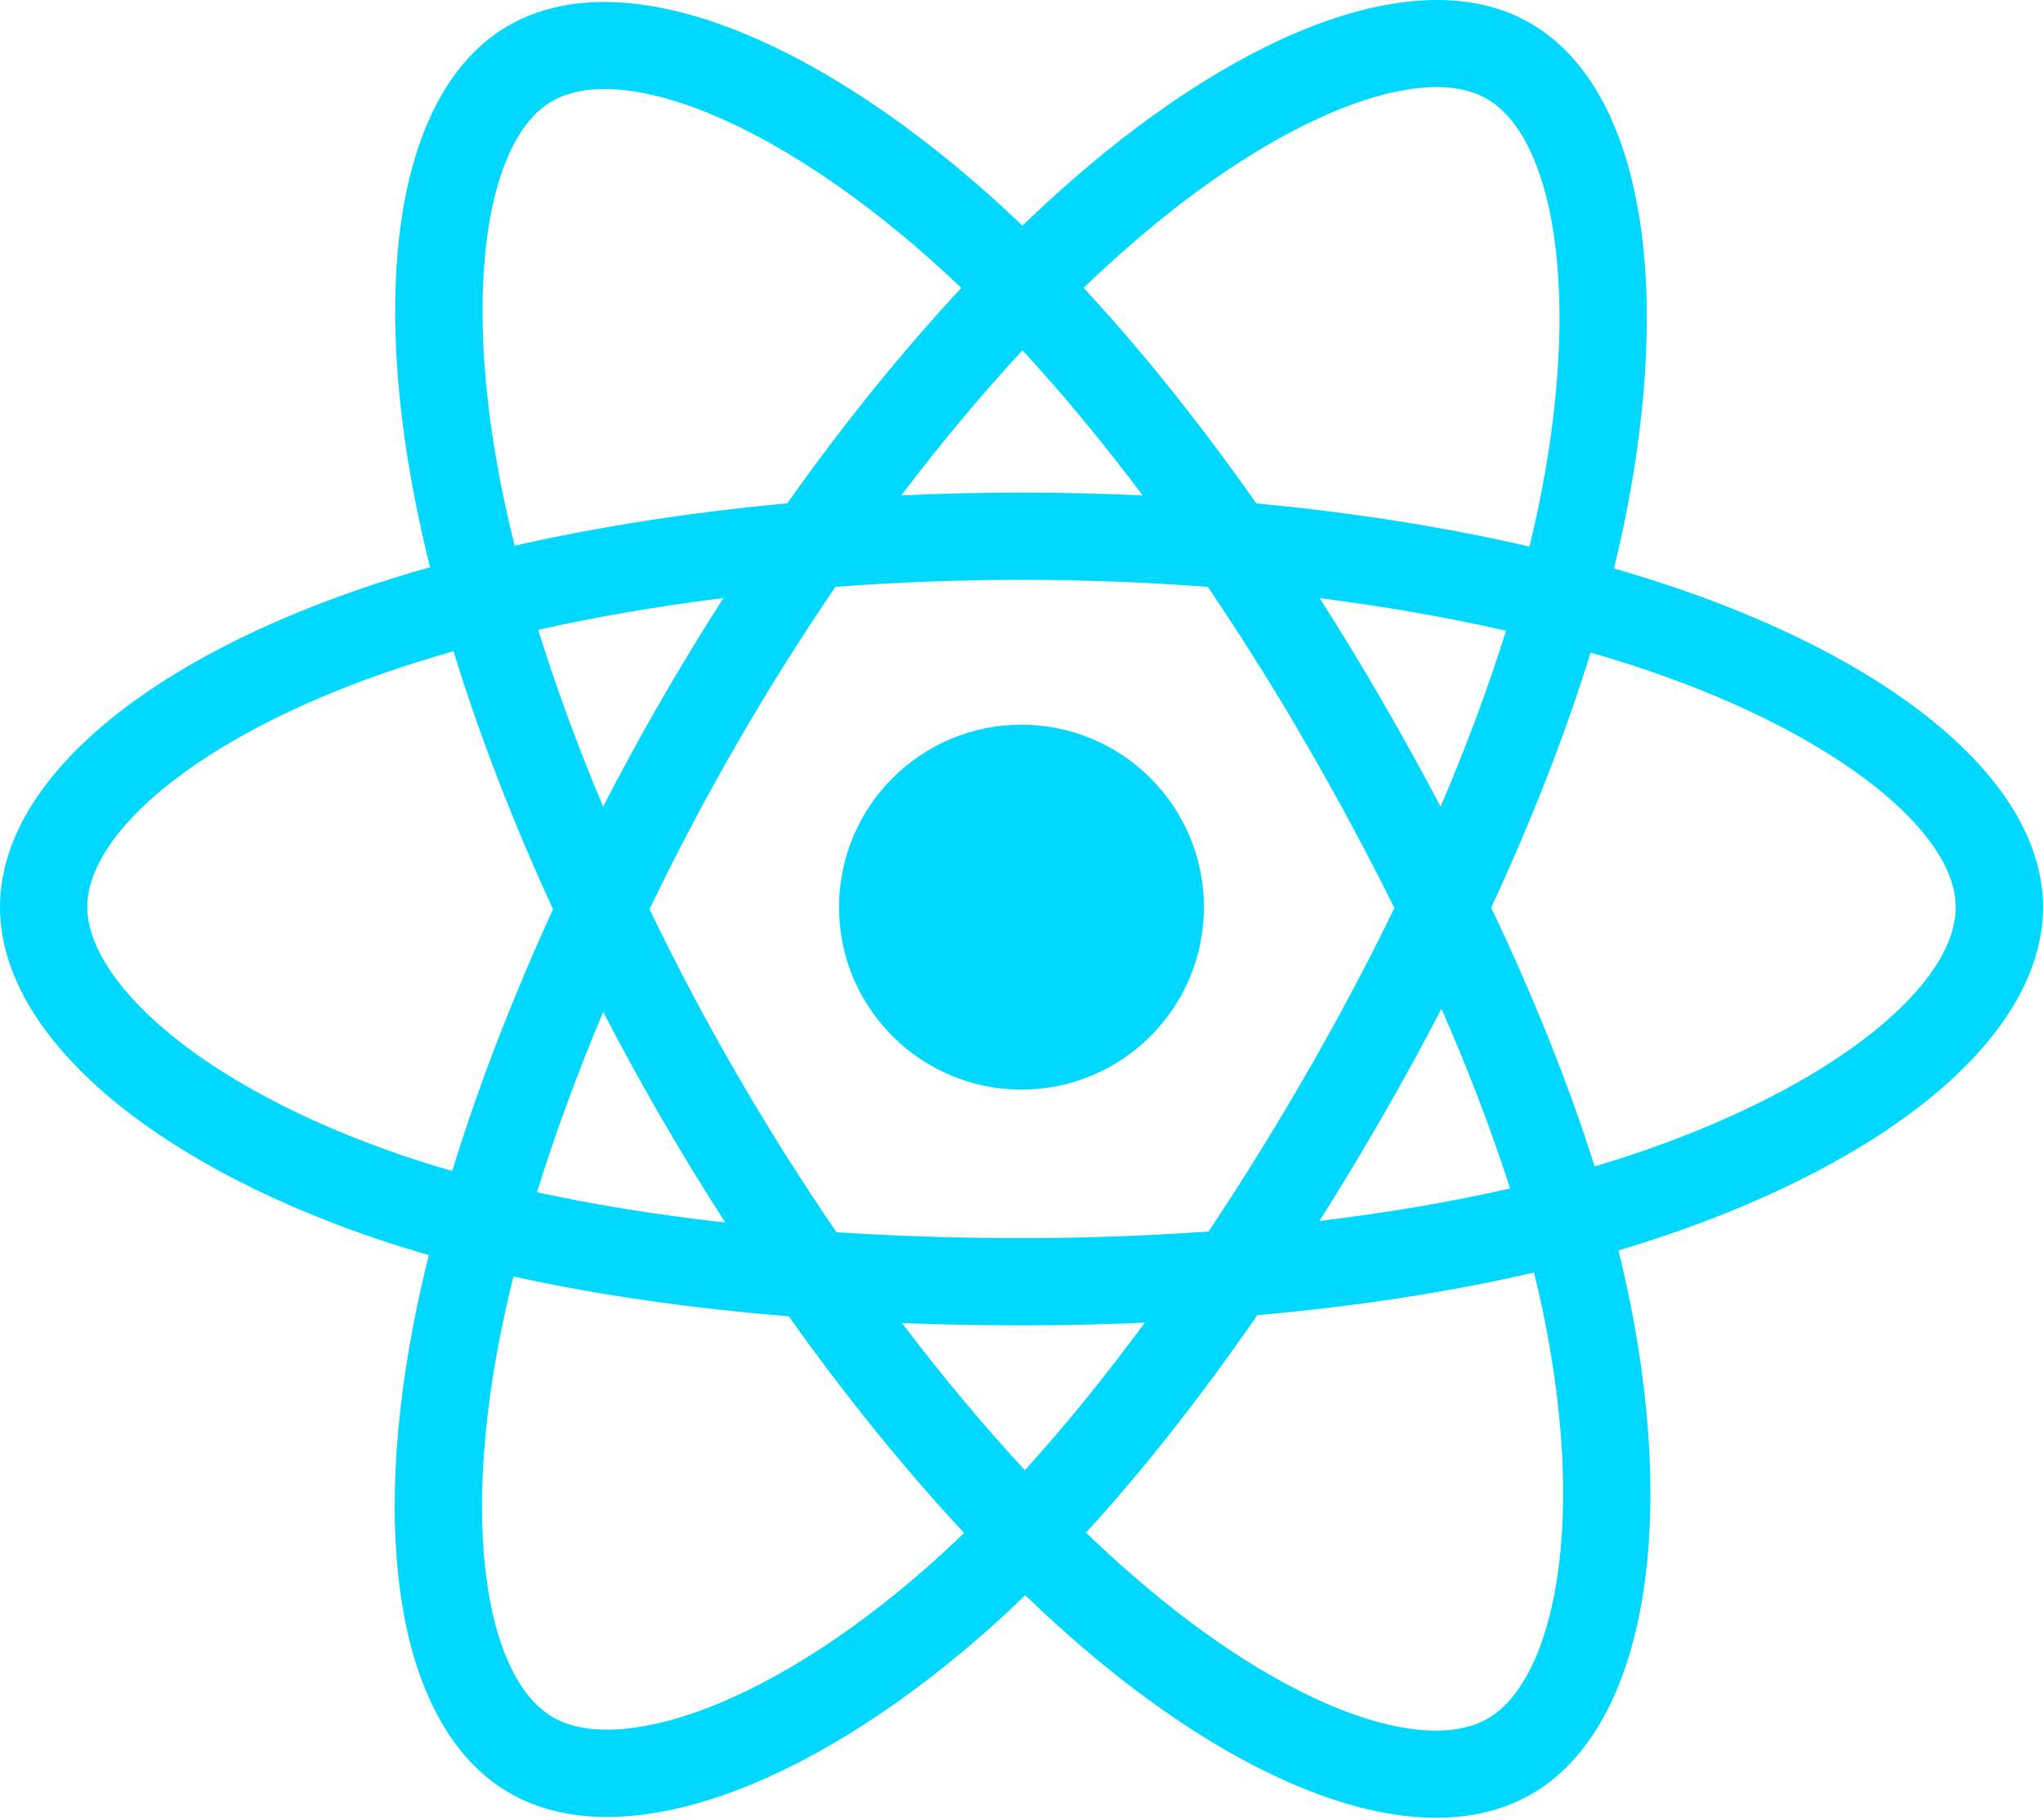
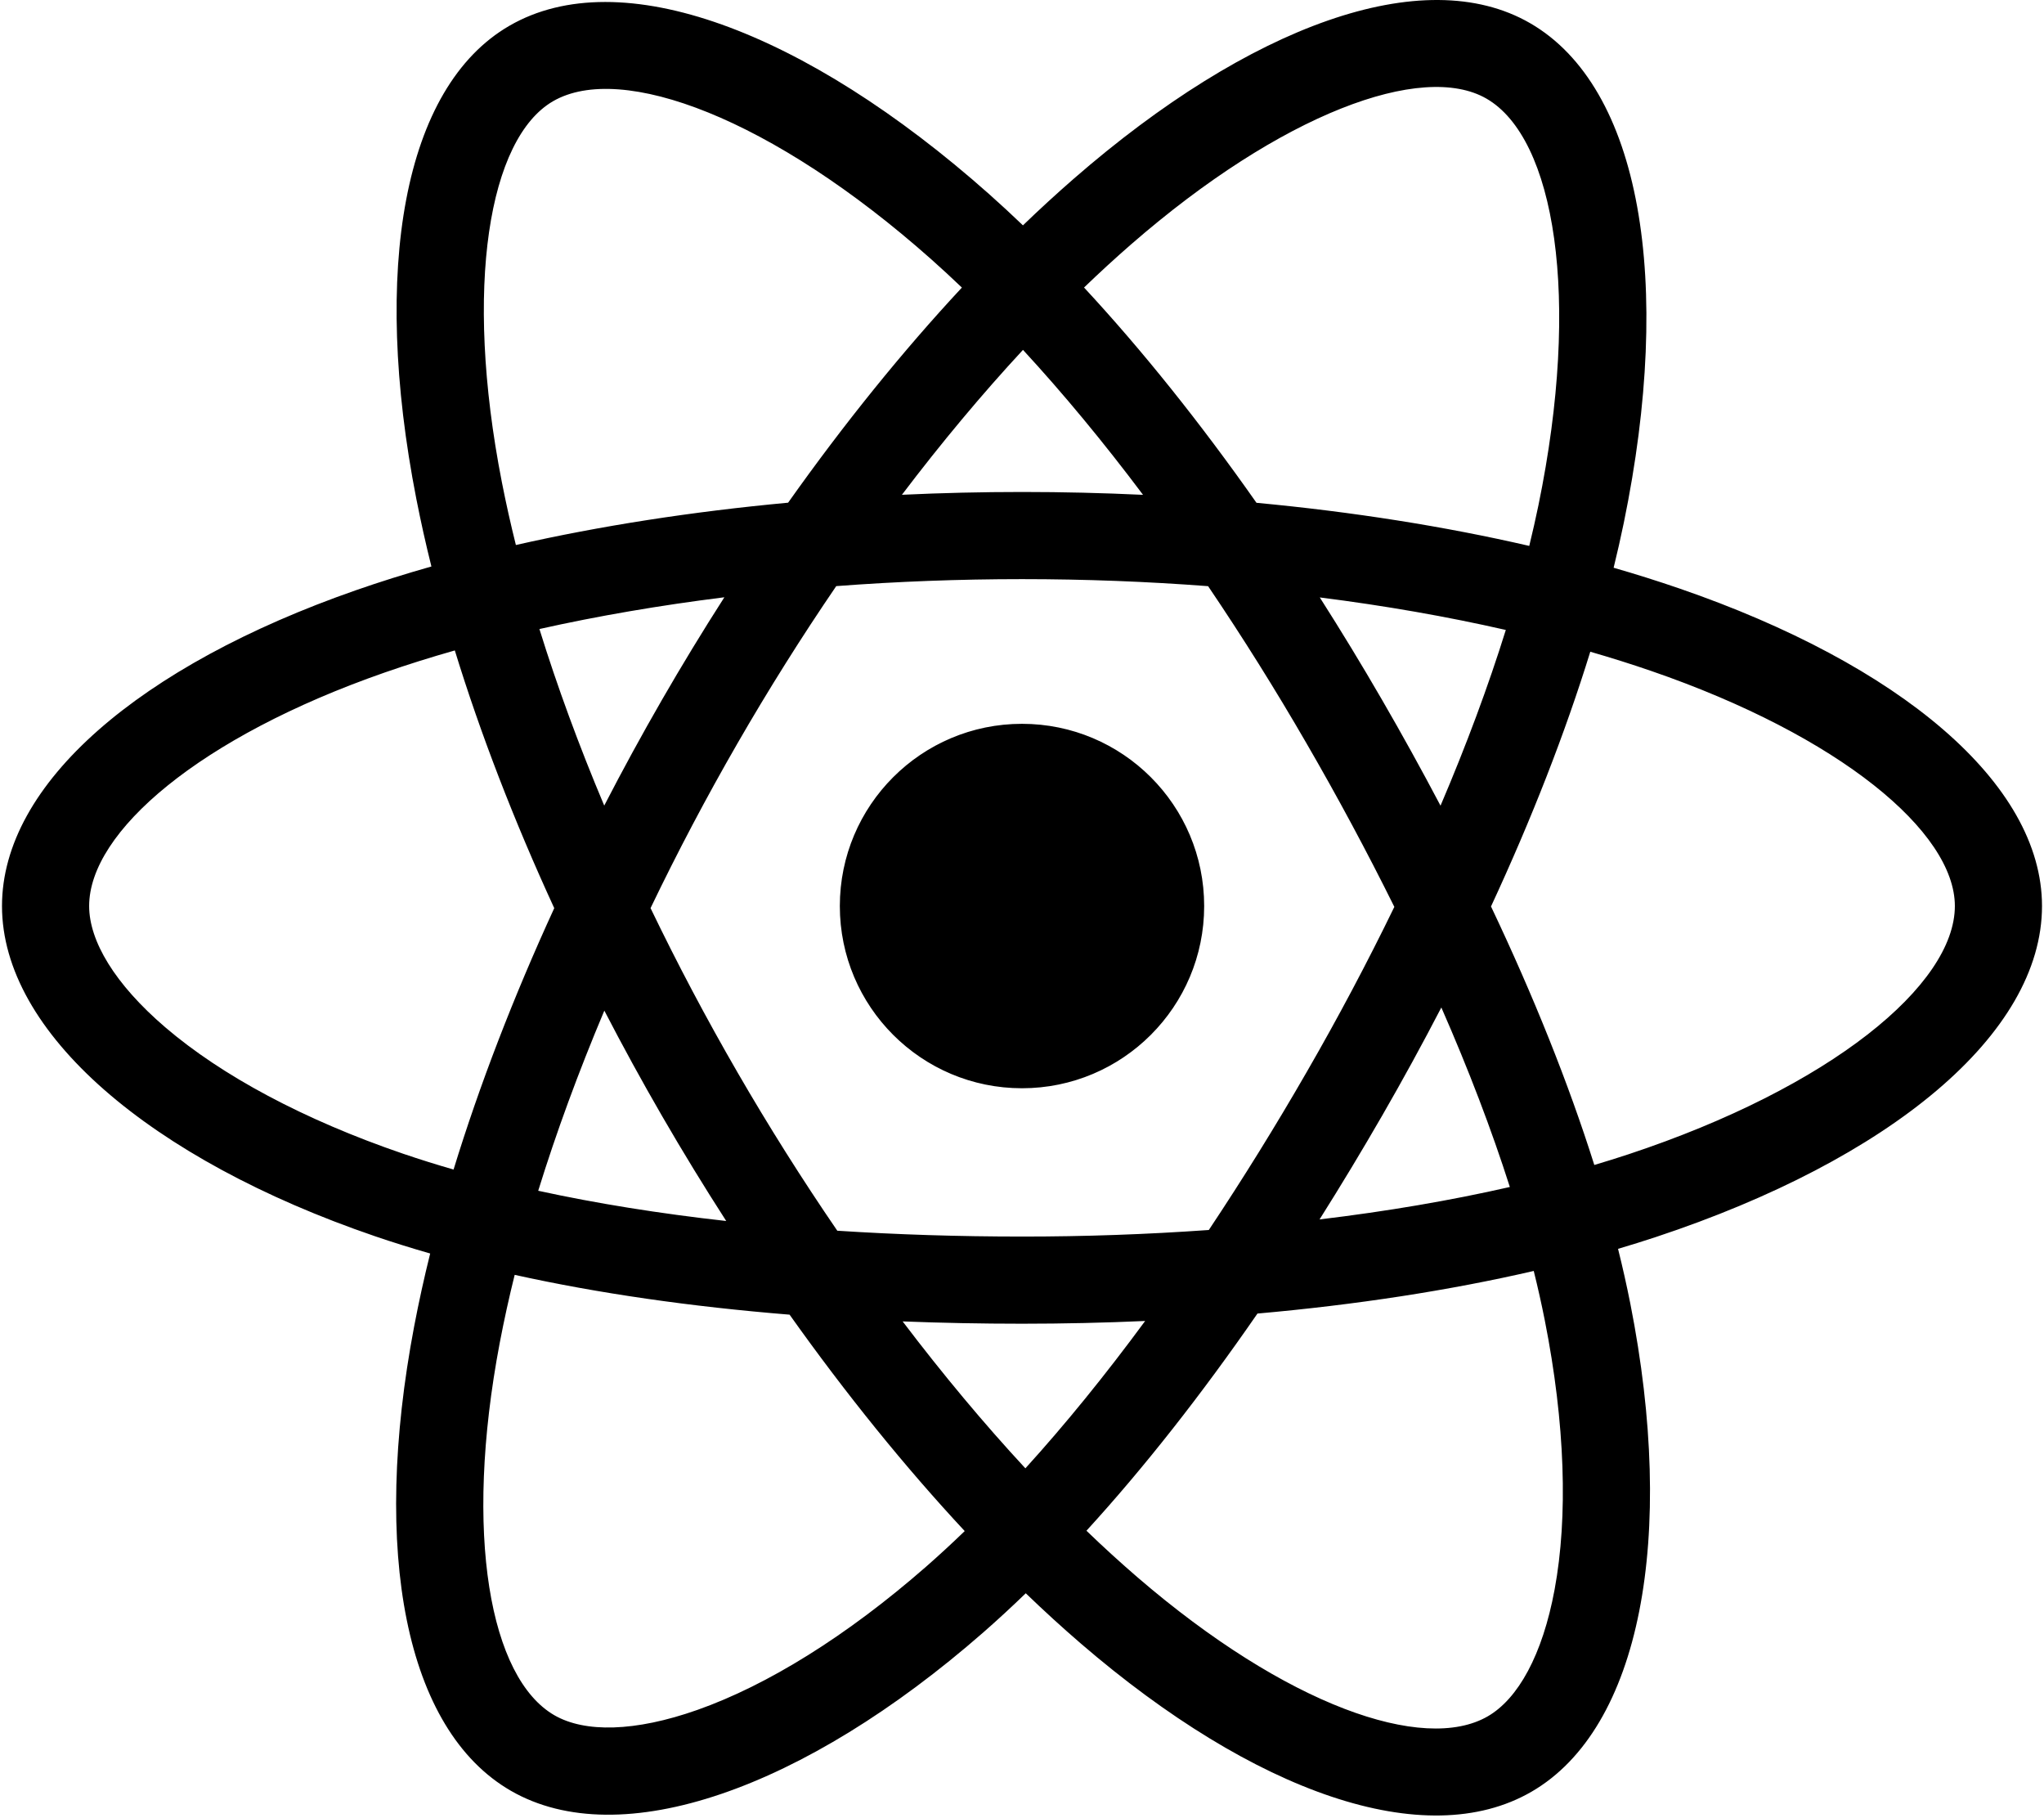
- <svg xmlns="http://www.w3.org/2000/svg" aria-hidden="true" role="img" class="iconify iconify--logos" width="35.93" height="32" preserveAspectRatio="xMidYMid meet" viewBox="0 0 256 228">
-   <path fill="#00D8FF" d="M210.483 73.824a171.49 171.49 0 0 0-8.24-2.597c.465-1.9.893-3.777 1.273-5.621c6.238-30.281 2.16-54.676-11.769-62.708c-13.355-7.7-35.196.329-57.254 19.526a171.23 171.23 0 0 0-6.375 5.848a155.866 155.866 0 0 0-4.241-3.917C100.759 3.829 77.587-4.822 63.673 3.233C50.33 10.957 46.379 33.89 51.995 62.588a170.974 170.974 0 0 0 1.892 8.48c-3.28.932-6.445 1.924-9.474 2.98C17.309 83.498 0 98.307 0 113.668c0 15.865 18.582 31.778 46.812 41.427a145.52 145.52 0 0 0 6.921 2.165a167.467 167.467 0 0 0-2.01 9.138c-5.354 28.2-1.173 50.591 12.134 58.266c13.744 7.926 36.812-.22 59.273-19.855a145.567 145.567 0 0 0 5.342-4.923a168.064 168.064 0 0 0 6.92 6.314c21.758 18.722 43.246 26.282 56.54 18.586c13.731-7.949 18.194-32.003 12.4-61.268a145.016 145.016 0 0 0-1.535-6.842c1.62-.48 3.21-.974 4.76-1.488c29.348-9.723 48.443-25.443 48.443-41.52c0-15.417-17.868-30.326-45.517-39.844Zm-6.365 70.984c-1.4.463-2.836.91-4.3 1.345c-3.24-10.257-7.612-21.163-12.963-32.432c5.106-11 9.31-21.767 12.459-31.957c2.619.758 5.16 1.557 7.61 2.4c23.69 8.156 38.14 20.213 38.14 29.504c0 9.896-15.606 22.743-40.946 31.14Zm-10.514 20.834c2.562 12.94 2.927 24.64 1.23 33.787c-1.524 8.219-4.59 13.698-8.382 15.893c-8.067 4.67-25.32-1.4-43.927-17.412a156.726 156.726 0 0 1-6.437-5.87c7.214-7.889 14.423-17.06 21.459-27.246c12.376-1.098 24.068-2.894 34.671-5.345a134.17 134.17 0 0 1 1.386 6.193ZM87.276 214.515c-7.882 2.783-14.16 2.863-17.955.675c-8.075-4.657-11.432-22.636-6.853-46.752a156.923 156.923 0 0 1 1.869-8.499c10.486 2.32 22.093 3.988 34.498 4.994c7.084 9.967 14.501 19.128 21.976 27.15a134.668 134.668 0 0 1-4.877 4.492c-9.933 8.682-19.886 14.842-28.658 17.94ZM50.35 144.747c-12.483-4.267-22.792-9.812-29.858-15.863c-6.35-5.437-9.555-10.836-9.555-15.216c0-9.322 13.897-21.212 37.076-29.293c2.813-.98 5.757-1.905 8.812-2.773c3.204 10.42 7.406 21.315 12.477 32.332c-5.137 11.18-9.399 22.249-12.634 32.792a134.718 134.718 0 0 1-6.318-1.979Zm12.378-84.26c-4.811-24.587-1.616-43.134 6.425-47.789c8.564-4.958 27.502 2.111 47.463 19.835a144.318 144.318 0 0 1 3.841 3.545c-7.438 7.987-14.787 17.08-21.808 26.988c-12.04 1.116-23.565 2.908-34.161 5.309a160.342 160.342 0 0 1-1.76-7.887Zm110.427 27.268a347.8 347.8 0 0 0-7.785-12.803c8.168 1.033 15.994 2.404 23.343 4.08c-2.206 7.072-4.956 14.465-8.193 22.045a381.151 381.151 0 0 0-7.365-13.322Zm-45.032-43.861c5.044 5.465 10.096 11.566 15.065 18.186a322.04 322.04 0 0 0-30.257-.006c4.974-6.559 10.069-12.652 15.192-18.18ZM82.802 87.83a323.167 323.167 0 0 0-7.227 13.238c-3.184-7.553-5.909-14.98-8.134-22.152c7.304-1.634 15.093-2.97 23.209-3.984a321.524 321.524 0 0 0-7.848 12.897Zm8.081 65.352c-8.385-.936-16.291-2.203-23.593-3.793c2.26-7.3 5.045-14.885 8.298-22.6a321.187 321.187 0 0 0 7.257 13.246c2.594 4.48 5.28 8.868 8.038 13.147Zm37.542 31.03c-5.184-5.592-10.354-11.779-15.403-18.433c4.902.192 9.899.29 14.978.29c5.218 0 10.376-.117 15.453-.343c-4.985 6.774-10.018 12.97-15.028 18.486Zm52.198-57.817c3.422 7.8 6.306 15.345 8.596 22.52c-7.422 1.694-15.436 3.058-23.88 4.071a382.417 382.417 0 0 0 7.859-13.026a347.403 347.403 0 0 0 7.425-13.565Zm-16.898 8.101a358.557 358.557 0 0 1-12.281 19.815a329.4 329.4 0 0 1-23.444.823c-7.967 0-15.716-.248-23.178-.732a310.202 310.202 0 0 1-12.513-19.846h.001a307.41 307.41 0 0 1-10.923-20.627a310.278 310.278 0 0 1 10.89-20.637l-.001.001a307.318 307.318 0 0 1 12.413-19.761c7.613-.576 15.42-.876 23.31-.876H128c7.926 0 15.743.303 23.354.883a329.357 329.357 0 0 1 12.335 19.695a358.489 358.489 0 0 1 11.036 20.54a329.472 329.472 0 0 1-11 20.722Zm22.56-122.124c8.572 4.944 11.906 24.881 6.52 51.026c-.344 1.668-.73 3.367-1.15 5.09c-10.622-2.452-22.155-4.275-34.23-5.408c-7.034-10.017-14.323-19.124-21.64-27.008a160.789 160.789 0 0 1 5.888-5.4c18.9-16.447 36.564-22.941 44.612-18.3ZM128 90.808c12.625 0 22.86 10.235 22.86 22.86s-10.235 22.86-22.86 22.86s-22.86-10.235-22.86-22.86s10.235-22.86 22.86-22.86Z" />
+ <svg xmlns="http://www.w3.org/2000/svg" aria-hidden="false" role="img" viewBox="0 0 256 228" width="36" height="32" preserveAspectRatio="xMidYMid meet">
+   <path fill="currentColor" d="M210.483 73.824a171.49 171.49 0 0 0-8.24-2.597c.465-1.9.893-3.777 1.273-5.621c6.238-30.281 2.16-54.676-11.769-62.708c-13.355-7.7-35.196.329-57.254 19.526a171.23 171.23 0 0 0-6.375 5.848a155.866 155.866 0 0 0-4.241-3.917C100.759 3.829 77.587-4.822 63.673 3.233C50.33 10.957 46.379 33.89 51.995 62.588a170.974 170.974 0 0 0 1.892 8.48c-3.28.932-6.445 1.924-9.474 2.98C17.309 83.498 0 98.307 0 113.668c0 15.865 18.582 31.778 46.812 41.427a145.52 145.52 0 0 0 6.921 2.165a167.467 167.467 0 0 0-2.01 9.138c-5.354 28.2-1.173 50.591 12.134 58.266c13.744 7.926 36.812-.22 59.273-19.855a145.567 145.567 0 0 0 5.342-4.923a168.064 168.064 0 0 0 6.92 6.314c21.758 18.722 43.246 26.282 56.54 18.586c13.731-7.949 18.194-32.003 12.4-61.268a145.016 145.016 0 0 0-1.535-6.842c1.62-.48 3.21-.974 4.76-1.488c29.348-9.723 48.443-25.443 48.443-41.52c0-15.417-17.868-30.326-45.517-39.844Zm-6.365 70.984c-1.4.463-2.836.91-4.3 1.345c-3.24-10.257-7.612-21.163-12.963-32.432c5.106-11 9.31-21.767 12.459-31.957c2.619.758 5.16 1.557 7.61 2.4c23.69 8.156 38.14 20.213 38.14 29.504c0 9.896-15.606 22.743-40.946 31.14Zm-10.514 20.834c2.562 12.94 2.927 24.64 1.23 33.787c-1.524 8.219-4.59 13.698-8.382 15.893c-8.067 4.67-25.32-1.4-43.927-17.412a156.726 156.726 0 0 1-6.437-5.87c7.214-7.889 14.423-17.06 21.459-27.246c12.376-1.098 24.068-2.894 34.671-5.345a134.17 134.17 0 0 1 1.386 6.193ZM87.276 214.515c-7.882 2.783-14.16 2.863-17.955.675c-8.075-4.657-11.432-22.636-6.853-46.752a156.923 156.923 0 0 1 1.869-8.499c10.486 2.32 22.093 3.988 34.498 4.994c7.084 9.967 14.501 19.128 21.976 27.15a134.668 134.668 0 0 1-4.877 4.492c-9.933 8.682-19.886 14.842-28.658 17.94ZM50.35 144.747c-12.483-4.267-22.792-9.812-29.858-15.863c-6.35-5.437-9.555-10.836-9.555-15.216c0-9.322 13.897-21.212 37.076-29.293c2.813-.98 5.757-1.905 8.812-2.773c3.204 10.42 7.406 21.315 12.477 32.332c-5.137 11.18-9.399 22.249-12.634 32.792a134.718 134.718 0 0 1-6.318-1.979Zm12.378-84.26c-4.811-24.587-1.616-43.134 6.425-47.789c8.564-4.958 27.502 2.111 47.463 19.835a144.318 144.318 0 0 1 3.841 3.545c-7.438 7.987-14.787 17.08-21.808 26.988c-12.04 1.116-23.565 2.908-34.161 5.309a160.342 160.342 0 0 1-1.76-7.887Zm110.427 27.268a347.8 347.8 0 0 0-7.785-12.803c8.168 1.033 15.994 2.404 23.343 4.08c-2.206 7.072-4.956 14.465-8.193 22.045a381.151 381.151 0 0 0-7.365-13.322Zm-45.032-43.861c5.044 5.465 10.096 11.566 15.065 18.186a322.04 322.04 0 0 0-30.257-.006c4.974-6.559 10.069-12.652 15.192-18.18ZM82.802 87.83a323.167 323.167 0 0 0-7.227 13.238c-3.184-7.553-5.909-14.98-8.134-22.152c7.304-1.634 15.093-2.97 23.209-3.984a321.524 321.524 0 0 0-7.848 12.897Zm8.081 65.352c-8.385-.936-16.291-2.203-23.593-3.793c2.26-7.3 5.045-14.885 8.298-22.6a321.187 321.187 0 0 0 7.257 13.246c2.594 4.48 5.28 8.868 8.038 13.147Zm37.542 31.03c-5.184-5.592-10.354-11.779-15.403-18.433c4.902.192 9.899.29 14.978.29c5.218 0 10.376-.117 15.453-.343c-4.985 6.774-10.018 12.97-15.028 18.486Zm52.198-57.817c3.422 7.8 6.306 15.345 8.596 22.52c-7.422 1.694-15.436 3.058-23.88 4.071a382.417 382.417 0 0 0 7.859-13.026a347.403 347.403 0 0 0 7.425-13.565Zm-16.898 8.101a358.557 358.557 0 0 1-12.281 19.815a329.4 329.4 0 0 1-23.444.823c-7.967 0-15.716-.248-23.178-.732a310.202 310.202 0 0 1-12.513-19.846h.001a307.41 307.41 0 0 1-10.923-20.627a310.278 310.278 0 0 1 10.89-20.637l-.001.001a307.318 307.318 0 0 1 12.413-19.761c7.613-.576 15.42-.876 23.31-.876H128c7.926 0 15.743.303 23.354.883a329.357 329.357 0 0 1 12.335 19.695a358.489 358.489 0 0 1 11.036 20.54a329.472 329.472 0 0 1-11 20.722Zm22.56-122.124c8.572 4.944 11.906 24.881 6.52 51.026c-.344 1.668-.73 3.367-1.15 5.09c-10.622-2.452-22.155-4.275-34.23-5.408c-7.034-10.017-14.323-19.124-21.64-27.008a160.789 160.789 0 0 1 5.888-5.4c18.9-16.447 36.564-22.941 44.612-18.3ZM128 90.808c12.625 0 22.86 10.235 22.86 22.86s-10.235 22.86-22.86 22.86s-22.86-10.235-22.86-22.86s10.235-22.86 22.86-22.86Z" />
</svg>
